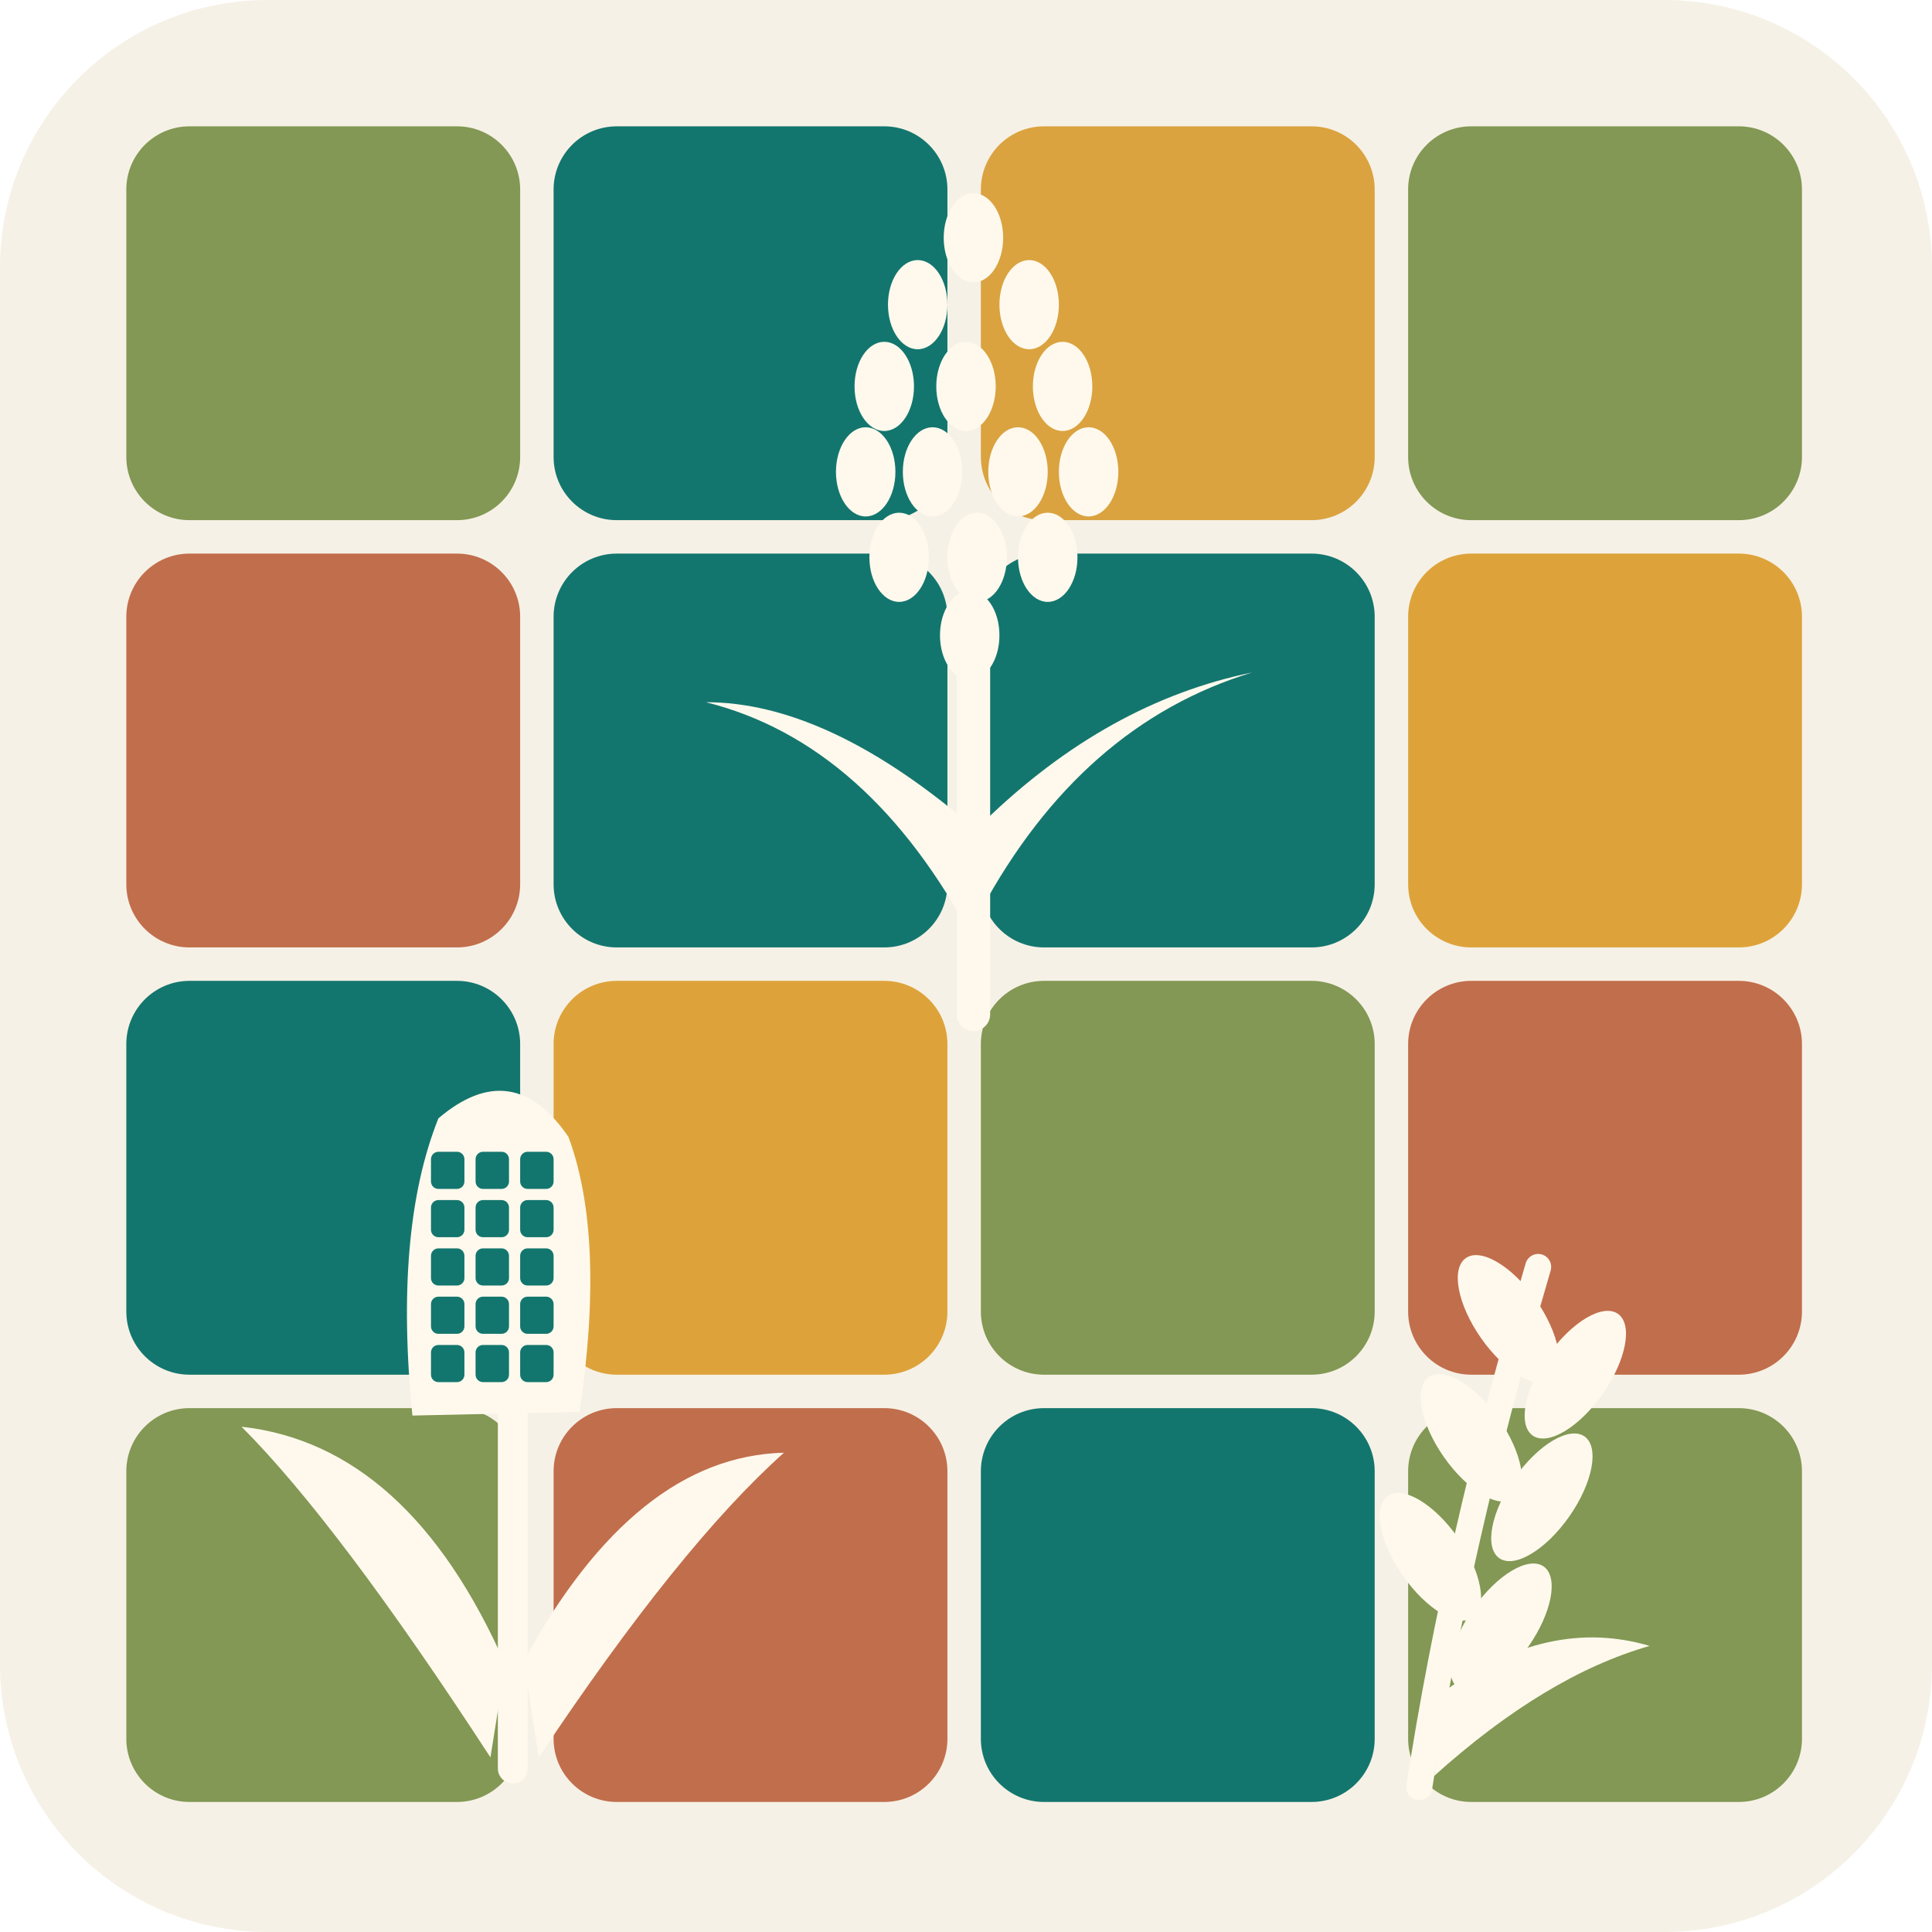
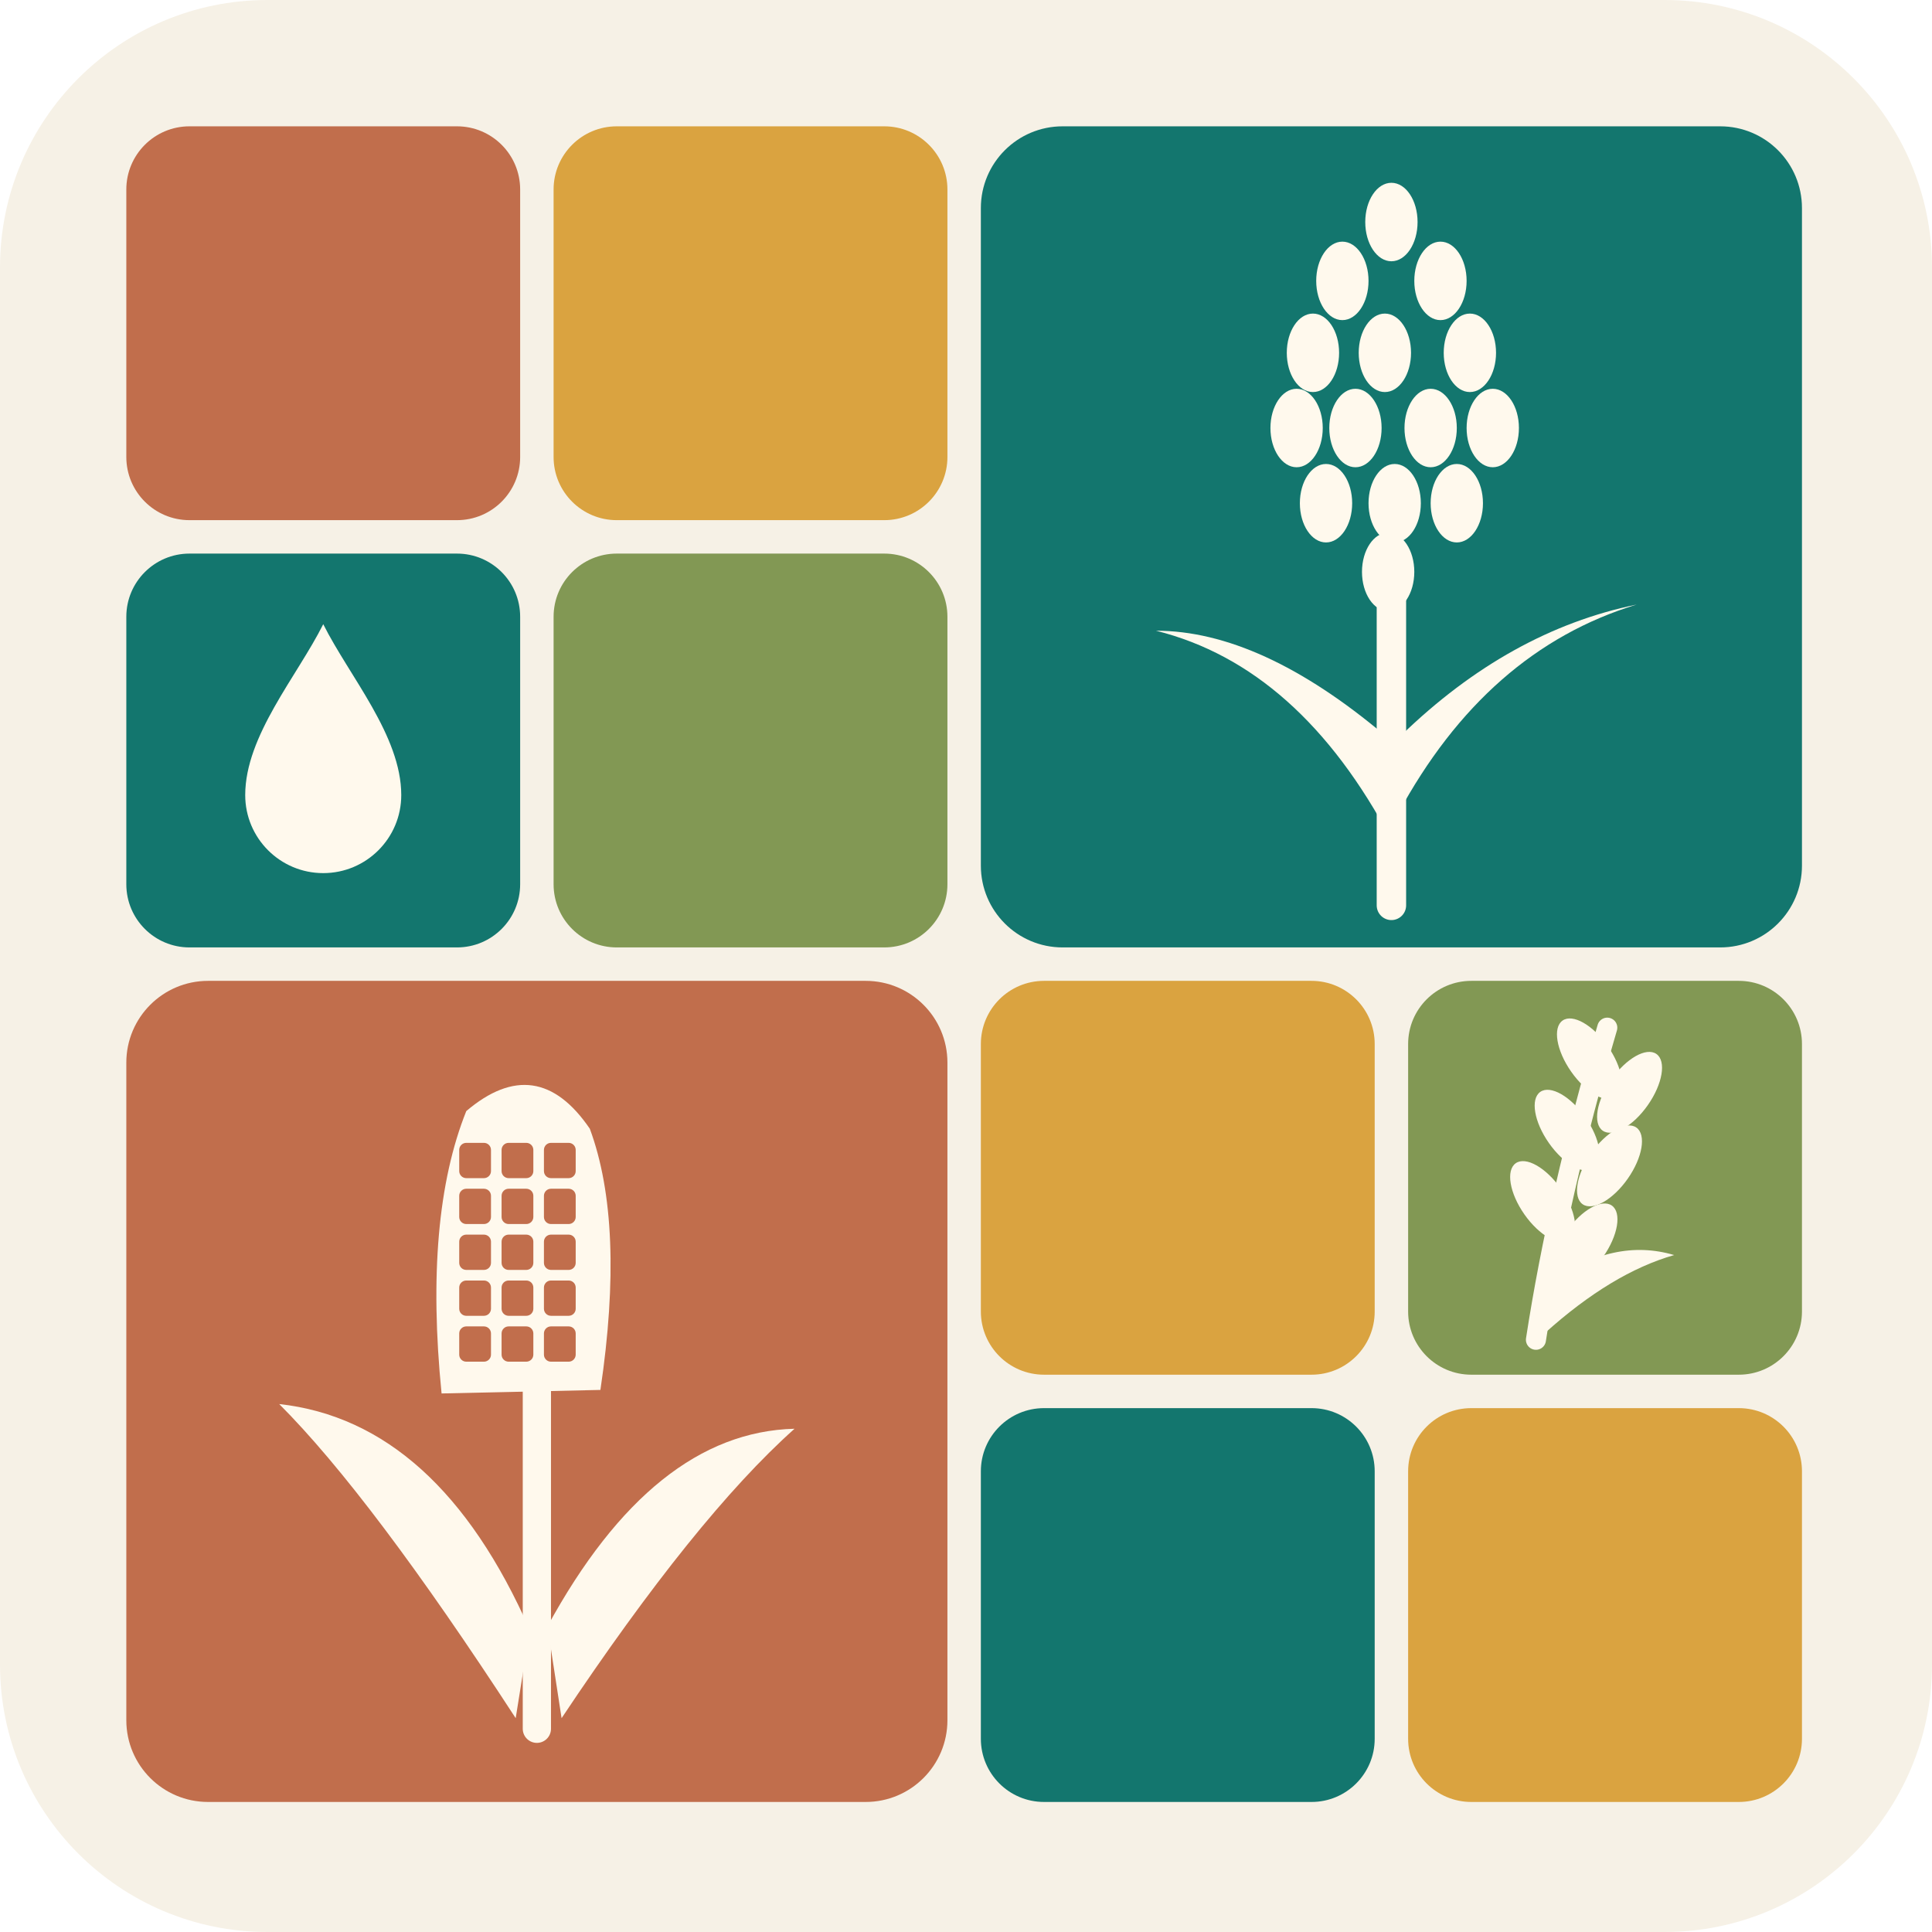
- <svg xmlns="http://www.w3.org/2000/svg" viewBox="0 0 520 520" role="img" aria-label="TESSERA crop diversity mosaic logo">
+ <svg xmlns="http://www.w3.org/2000/svg" viewBox="0 0 520 520" role="img" aria-label="TESSERA logo: a mosaic of fields of different sizes holding sorghum, maize, a cereal and water">
  <rect width="520" height="520" rx="72" fill="#F6F1E6" />
  <g>
-     <rect x="34" y="34" width="106" height="106" rx="17" fill="#829854" />
-     <rect x="149" y="34" width="106" height="106" rx="17" fill="#13766E" />
-     <rect x="264" y="34" width="106" height="106" rx="17" fill="#DAA340" />
-     <rect x="379" y="34" width="106" height="106" rx="17" fill="#829854" />
-     <rect x="34" y="149" width="106" height="106" rx="17" fill="#C16E4C" />
-     <rect x="149" y="149" width="106" height="106" rx="17" fill="#13766E" />
-     <rect x="264" y="149" width="106" height="106" rx="17" fill="#13766E" />
-     <rect x="379" y="149" width="106" height="106" rx="17" fill="#DDA33A" />
-     <rect x="34" y="264" width="106" height="106" rx="17" fill="#13766E" />
-     <rect x="149" y="264" width="106" height="106" rx="17" fill="#DDA33A" />
-     <rect x="264" y="264" width="106" height="106" rx="17" fill="#829854" />
-     <rect x="379" y="264" width="106" height="106" rx="17" fill="#C16E4C" />
-     <rect x="34" y="379" width="106" height="106" rx="17" fill="#829854" />
-     <rect x="149" y="379" width="106" height="106" rx="17" fill="#C16E4C" />
+     <rect x="34" y="34" width="106" height="106" rx="17" fill="#C16E4C" />
+     <rect x="149" y="34" width="106" height="106" rx="17" fill="#DAA340" />
+     <rect x="34" y="149" width="106" height="106" rx="17" fill="#13766E" />
+     <rect x="149" y="149" width="106" height="106" rx="17" fill="#829854" />
+     <rect x="264" y="34" width="221" height="221" rx="22" fill="#13766E" />
+     <rect x="34" y="264" width="221" height="221" rx="22" fill="#C16E4C" />
+     <rect x="264" y="264" width="106" height="106" rx="17" fill="#DAA340" />
+     <rect x="379" y="264" width="106" height="106" rx="17" fill="#829854" />
    <rect x="264" y="379" width="106" height="106" rx="17" fill="#13766E" />
-     <rect x="379" y="379" width="106" height="106" rx="17" fill="#829854" />
+     <rect x="379" y="379" width="106" height="106" rx="17" fill="#DAA340" />
  </g>
-   <g fill="#FFF9ED" stroke="#FFF9ED" stroke-linecap="round" stroke-linejoin="round">
+   <g transform="translate(374.5 146) scale(0.88) translate(-262 -162)" fill="#FFF9ED" stroke="#FFF9ED" stroke-linecap="round" stroke-linejoin="round">
    <path d="M262 273 L262 174" stroke-width="9" fill="none" />
    <path d="M262 253 Q234 200 190 189 Q222 189 260 221 Z" stroke="none" />
    <path d="M264 245 Q291 195 337 181 Q298 189 265 221 Z" stroke="none" />
-     <ellipse cx="262" cy="64" rx="8" ry="12" stroke="none" />
-     <ellipse cx="247" cy="82" rx="8" ry="12" stroke="none" />
-     <ellipse cx="277" cy="82" rx="8" ry="12" stroke="none" />
-     <ellipse cx="238" cy="104" rx="8" ry="12" stroke="none" />
-     <ellipse cx="260" cy="104" rx="8" ry="12" stroke="none" />
-     <ellipse cx="286" cy="104" rx="8" ry="12" stroke="none" />
-     <ellipse cx="233" cy="127" rx="8" ry="12" stroke="none" />
-     <ellipse cx="251" cy="127" rx="8" ry="12" stroke="none" />
-     <ellipse cx="274" cy="127" rx="8" ry="12" stroke="none" />
-     <ellipse cx="293" cy="127" rx="8" ry="12" stroke="none" />
-     <ellipse cx="242" cy="150" rx="8" ry="12" stroke="none" />
-     <ellipse cx="263" cy="150" rx="8" ry="12" stroke="none" />
-     <ellipse cx="282" cy="150" rx="8" ry="12" stroke="none" />
-     <ellipse cx="261" cy="171" rx="8" ry="12" stroke="none" />
-     <path d="M138 476 L138 362" stroke-width="8" fill="none" />
-     <path d="M136 448 Q110 389 65 384 Q91 410 132 473 Z" stroke="none" />
-     <path d="M141 447 Q171 392 211 391 Q183 416 145 473 Z" stroke="none" />
-     <path d="M111 381 Q106 331 118 301 Q138 284 153 306 Q163 333 156 380 Z" stroke="none" />
+     <g stroke="none">
+       <ellipse cx="262" cy="64" rx="8" ry="12" />
+       <ellipse cx="247" cy="82" rx="8" ry="12" />
+       <ellipse cx="277" cy="82" rx="8" ry="12" />
+       <ellipse cx="238" cy="104" rx="8" ry="12" />
+       <ellipse cx="260" cy="104" rx="8" ry="12" />
+       <ellipse cx="286" cy="104" rx="8" ry="12" />
+       <ellipse cx="233" cy="127" rx="8" ry="12" />
+       <ellipse cx="251" cy="127" rx="8" ry="12" />
+       <ellipse cx="274" cy="127" rx="8" ry="12" />
+       <ellipse cx="293" cy="127" rx="8" ry="12" />
+       <ellipse cx="242" cy="150" rx="8" ry="12" />
+       <ellipse cx="263" cy="150" rx="8" ry="12" />
+       <ellipse cx="282" cy="150" rx="8" ry="12" />
+       <ellipse cx="261" cy="171" rx="8" ry="12" />
+     </g>
  </g>
-   <g fill="#13766E">
-     <rect x="116" y="310" width="9" height="10" rx="2" />
-     <rect x="128" y="310" width="9" height="10" rx="2" />
-     <rect x="140" y="310" width="9" height="10" rx="2" />
-     <rect x="116" y="323" width="9" height="10" rx="2" />
-     <rect x="128" y="323" width="9" height="10" rx="2" />
-     <rect x="140" y="323" width="9" height="10" rx="2" />
-     <rect x="116" y="336" width="9" height="10" rx="2" />
-     <rect x="128" y="336" width="9" height="10" rx="2" />
-     <rect x="140" y="336" width="9" height="10" rx="2" />
-     <rect x="116" y="349" width="9" height="10" rx="2" />
-     <rect x="128" y="349" width="9" height="10" rx="2" />
-     <rect x="140" y="349" width="9" height="10" rx="2" />
-     <rect x="116" y="362" width="9" height="10" rx="2" />
-     <rect x="128" y="362" width="9" height="10" rx="2" />
-     <rect x="140" y="362" width="9" height="10" rx="2" />
+   <g transform="translate(144.5 376) scale(0.95) translate(-138 -382)">
+     <g fill="#FFF9ED" stroke="#FFF9ED" stroke-linecap="round" stroke-linejoin="round">
+       <path d="M138 476 L138 362" stroke-width="8" fill="none" />
+       <path d="M136 448 Q110 389 65 384 Q91 410 132 473 Z" stroke="none" />
+       <path d="M141 447 Q171 392 211 391 Q183 416 145 473 Z" stroke="none" />
+       <path d="M111 381 Q106 331 118 301 Q138 284 153 306 Q163 333 156 380 Z" stroke="none" />
+     </g>
+     <g fill="#C16E4C">
+       <rect x="116" y="310" width="9" height="10" rx="2" />
+       <rect x="128" y="310" width="9" height="10" rx="2" />
+       <rect x="140" y="310" width="9" height="10" rx="2" />
+       <rect x="116" y="323" width="9" height="10" rx="2" />
+       <rect x="128" y="323" width="9" height="10" rx="2" />
+       <rect x="140" y="323" width="9" height="10" rx="2" />
+       <rect x="116" y="336" width="9" height="10" rx="2" />
+       <rect x="128" y="336" width="9" height="10" rx="2" />
+       <rect x="140" y="336" width="9" height="10" rx="2" />
+       <rect x="116" y="349" width="9" height="10" rx="2" />
+       <rect x="128" y="349" width="9" height="10" rx="2" />
+       <rect x="140" y="349" width="9" height="10" rx="2" />
+       <rect x="116" y="362" width="9" height="10" rx="2" />
+       <rect x="128" y="362" width="9" height="10" rx="2" />
+       <rect x="140" y="362" width="9" height="10" rx="2" />
+     </g>
  </g>
-   <g fill="none" stroke="#FFF9ED" stroke-width="7" stroke-linecap="round" stroke-linejoin="round">
-     <path d="M382 481 Q392 416 414 341" />
+   <g transform="translate(432 318) scale(0.6) translate(-413 -410)">
+     <path d="M382 481 Q392 416 414 341" fill="none" stroke="#FFF9ED" stroke-width="9" stroke-linecap="round" />
+     <g fill="#FFF9ED">
+       <ellipse cx="406" cy="355" rx="10" ry="21" transform="rotate(-35 406 355)" />
+       <ellipse cx="424" cy="370" rx="10" ry="21" transform="rotate(35 424 370)" />
+       <ellipse cx="396" cy="387" rx="10" ry="21" transform="rotate(-35 396 387)" />
+       <ellipse cx="415" cy="403" rx="10" ry="21" transform="rotate(35 415 403)" />
+       <ellipse cx="385" cy="419" rx="10" ry="21" transform="rotate(-35 385 419)" />
+       <ellipse cx="404" cy="438" rx="10" ry="21" transform="rotate(35 404 438)" />
+       <path d="M389 455 Q417 435 444 443 Q416 451 386 478 Z" />
+     </g>
  </g>
-   <g fill="#FFF9ED">
-     <ellipse cx="406" cy="355" rx="9" ry="20" transform="rotate(-35 406 355)" />
-     <ellipse cx="424" cy="370" rx="9" ry="20" transform="rotate(35 424 370)" />
-     <ellipse cx="396" cy="387" rx="9" ry="20" transform="rotate(-35 396 387)" />
-     <ellipse cx="415" cy="403" rx="9" ry="20" transform="rotate(35 415 403)" />
-     <ellipse cx="385" cy="419" rx="9" ry="20" transform="rotate(-35 385 419)" />
-     <ellipse cx="404" cy="438" rx="9" ry="20" transform="rotate(35 404 438)" />
-     <path d="M389 455 Q417 435 444 443 Q416 451 386 478 Z" />
-   </g>
+   <path d="M87 168 C80 182 66 198 66 214 A21 21 0 0 0 108 214 C108 198 94 182 87 168 Z" fill="#FFF9ED" />
</svg>
